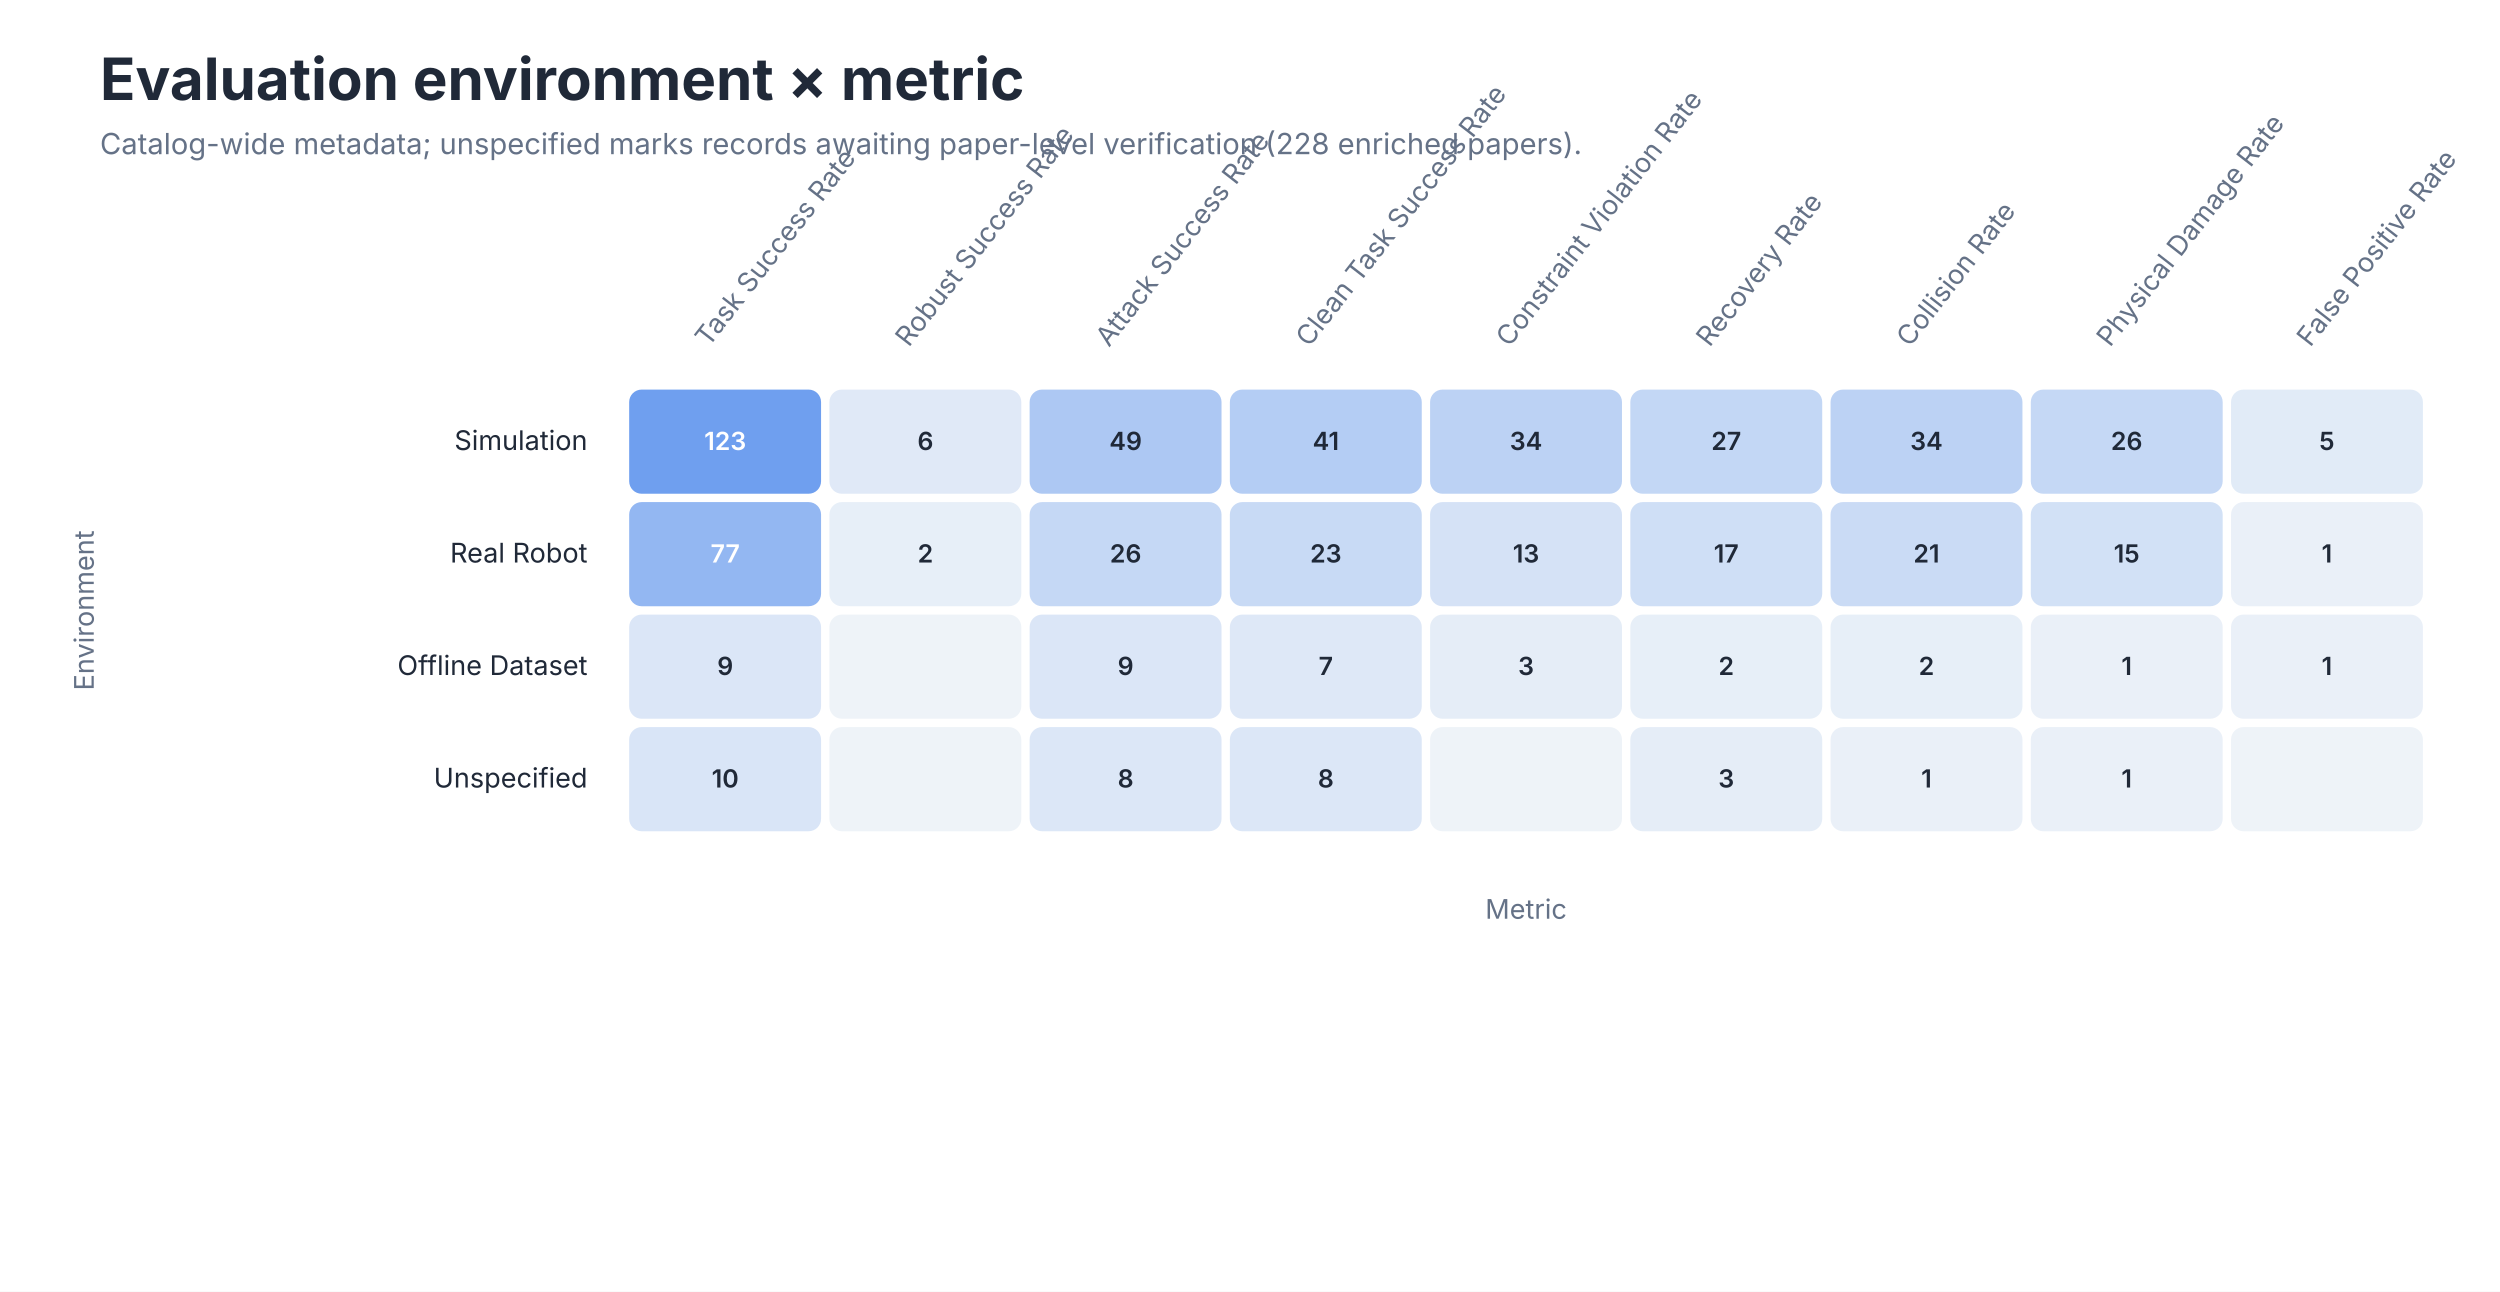
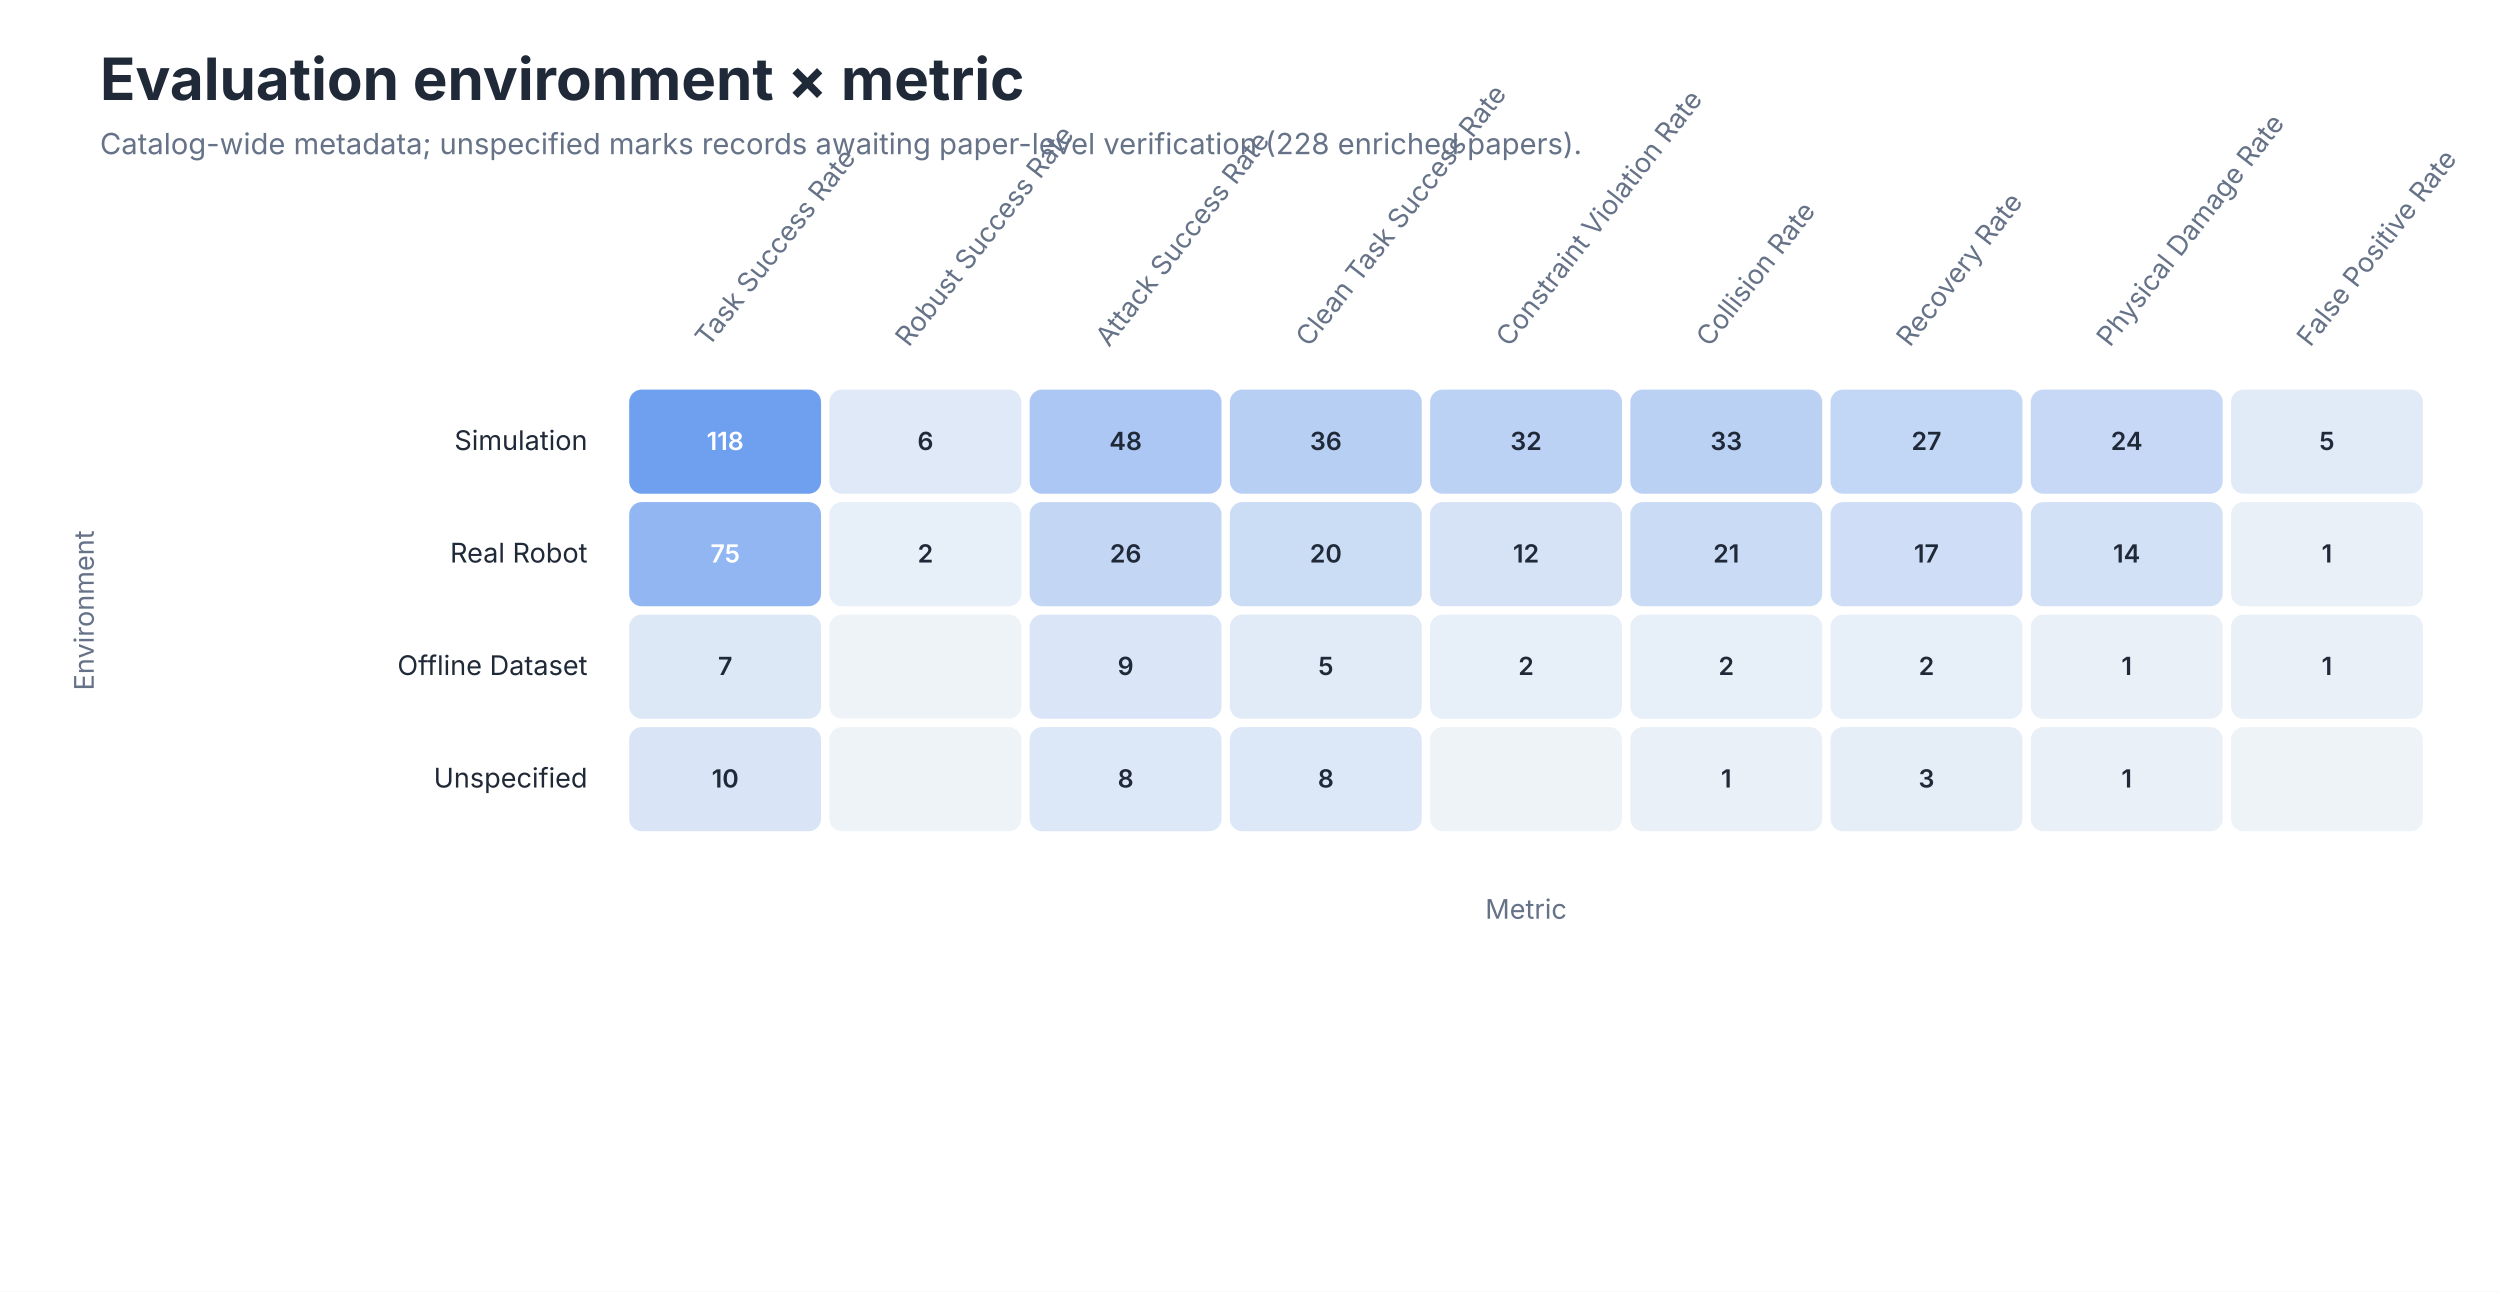
<svg xmlns="http://www.w3.org/2000/svg" role="img" aria-labelledby="title desc" viewBox="0 0 1200 620">
  <style>
text { font-family: -apple-system, BlinkMacSystemFont, 'Segoe UI', sans-serif; }
.title { font-size: 28px; font-weight: 650; fill: #202938; }
.subtitle { font-size: 14px; fill: #657287; }
.axis { font-size: 13px; fill: #657287; }
.label { font-size: 13px; fill: #202938; }
.small { font-size: 11px; fill: #657287; }
</style>
  <rect width="1200" height="620" fill="#FFFFFF" />
  <text class="title" x="48" y="48">Evaluation environment × metric</text>
  <text class="subtitle" x="48" y="74">Catalog-wide metadata; unspecified marks records awaiting paper-level verification (228 enriched papers).</text>
  <text class="axis" text-anchor="start" transform="translate(340.1 167) rotate(-52)">Task Success Rate</text>
  <text class="axis" text-anchor="start" transform="translate(436.2 167) rotate(-52)">Robust Success Rate</text>
  <text class="axis" text-anchor="start" transform="translate(532.3 167) rotate(-52)">Attack Success Rate</text>
  <text class="axis" text-anchor="start" transform="translate(628.4 167) rotate(-52)">Clean Task Success Rate</text>
  <text class="axis" text-anchor="start" transform="translate(724.5 167) rotate(-52)">Constraint Violation Rate</text>
-   <text class="axis" text-anchor="start" transform="translate(820.6 167) rotate(-52)">Recovery Rate</text>
-   <text class="axis" text-anchor="start" transform="translate(916.7 167) rotate(-52)">Collision Rate</text>
+   <text class="axis" text-anchor="start" transform="translate(820.6 167) rotate(-52)">Collision Rate</text>
+   <text class="axis" text-anchor="start" transform="translate(916.7 167) rotate(-52)">Recovery Rate</text>
  <text class="axis" text-anchor="start" transform="translate(1012.8 167) rotate(-52)">Physical Damage Rate</text>
  <text class="axis" text-anchor="start" transform="translate(1108.9 167) rotate(-52)">False Positive Rate</text>
  <text class="label" x="282" y="216.0" text-anchor="end">Simulation</text>
  <rect x="302.0" y="187" width="92.111" height="50" rx="6" fill="#6F9FEF" />
-   <text x="348.1" y="216.0" text-anchor="middle" font-size="12" font-weight="600" fill="#FFFFFF">123</text>
-   <rect x="398.111" y="187" width="92.111" height="50" rx="6" fill="#E0E9F7" />
+   <text x="348.1" y="216.0" text-anchor="middle" font-size="12" font-weight="600" fill="#FFFFFF">118</text>
+   <rect x="398.111" y="187" width="92.111" height="50" rx="6" fill="#DFE9F7" />
  <text x="444.2" y="216.0" text-anchor="middle" font-size="12" font-weight="600" fill="#202938">6</text>
-   <rect x="494.222" y="187" width="92.111" height="50" rx="6" fill="#ADC8F3" />
-   <text x="540.3" y="216.0" text-anchor="middle" font-size="12" font-weight="600" fill="#202938">49</text>
-   <rect x="590.333" y="187" width="92.111" height="50" rx="6" fill="#B4CDF4" />
-   <text x="636.4" y="216.0" text-anchor="middle" font-size="12" font-weight="600" fill="#202938">41</text>
+   <rect x="494.222" y="187" width="92.111" height="50" rx="6" fill="#ACC7F3" />
+   <text x="540.3" y="216.0" text-anchor="middle" font-size="12" font-weight="600" fill="#202938">48</text>
+   <rect x="590.333" y="187" width="92.111" height="50" rx="6" fill="#B8CFF4" />
+   <text x="636.4" y="216.0" text-anchor="middle" font-size="12" font-weight="600" fill="#202938">36</text>
  <rect x="686.444" y="187" width="92.111" height="50" rx="6" fill="#BCD2F4" />
-   <text x="732.5" y="216.0" text-anchor="middle" font-size="12" font-weight="600" fill="#202938">34</text>
-   <rect x="782.556" y="187" width="92.111" height="50" rx="6" fill="#C3D7F5" />
-   <text x="828.6" y="216.0" text-anchor="middle" font-size="12" font-weight="600" fill="#202938">27</text>
-   <rect x="878.667" y="187" width="92.111" height="50" rx="6" fill="#BCD2F4" />
-   <text x="924.7" y="216.0" text-anchor="middle" font-size="12" font-weight="600" fill="#202938">34</text>
-   <rect x="974.778" y="187" width="92.111" height="50" rx="6" fill="#C5D8F5" />
-   <text x="1020.8" y="216.0" text-anchor="middle" font-size="12" font-weight="600" fill="#202938">26</text>
-   <rect x="1070.889" y="187" width="92.111" height="50" rx="6" fill="#E1EBF7" />
+   <text x="732.5" y="216.0" text-anchor="middle" font-size="12" font-weight="600" fill="#202938">32</text>
+   <rect x="782.556" y="187" width="92.111" height="50" rx="6" fill="#BBD1F4" />
+   <text x="828.6" y="216.0" text-anchor="middle" font-size="12" font-weight="600" fill="#202938">33</text>
+   <rect x="878.667" y="187" width="92.111" height="50" rx="6" fill="#C2D6F5" />
+   <text x="924.7" y="216.0" text-anchor="middle" font-size="12" font-weight="600" fill="#202938">27</text>
+   <rect x="974.778" y="187" width="92.111" height="50" rx="6" fill="#C6D8F5" />
+   <text x="1020.8" y="216.0" text-anchor="middle" font-size="12" font-weight="600" fill="#202938">24</text>
+   <rect x="1070.889" y="187" width="92.111" height="50" rx="6" fill="#E1EAF7" />
  <text x="1116.9" y="216.0" text-anchor="middle" font-size="12" font-weight="600" fill="#202938">5</text>
  <text class="label" x="282" y="270.0" text-anchor="end">Real Robot</text>
-   <rect x="302.0" y="241" width="92.111" height="50" rx="6" fill="#93B7F2" />
-   <text x="348.1" y="270.0" text-anchor="middle" font-size="12" font-weight="600" fill="#FFFFFF">77</text>
+   <rect x="302.0" y="241" width="92.111" height="50" rx="6" fill="#92B6F2" />
+   <text x="348.1" y="270.0" text-anchor="middle" font-size="12" font-weight="600" fill="#FFFFFF">75</text>
  <rect x="398.111" y="241" width="92.111" height="50" rx="6" fill="#E7EFF8" />
  <text x="444.2" y="270.0" text-anchor="middle" font-size="12" font-weight="600" fill="#202938">2</text>
-   <rect x="494.222" y="241" width="92.111" height="50" rx="6" fill="#C5D8F5" />
+   <rect x="494.222" y="241" width="92.111" height="50" rx="6" fill="#C3D7F5" />
  <text x="540.3" y="270.0" text-anchor="middle" font-size="12" font-weight="600" fill="#202938">26</text>
-   <rect x="590.333" y="241" width="92.111" height="50" rx="6" fill="#C8DAF5" />
-   <text x="636.4" y="270.0" text-anchor="middle" font-size="12" font-weight="600" fill="#202938">23</text>
-   <rect x="686.444" y="241" width="92.111" height="50" rx="6" fill="#D5E2F6" />
-   <text x="732.5" y="270.0" text-anchor="middle" font-size="12" font-weight="600" fill="#202938">13</text>
-   <rect x="782.556" y="241" width="92.111" height="50" rx="6" fill="#CFDFF6" />
-   <text x="828.6" y="270.0" text-anchor="middle" font-size="12" font-weight="600" fill="#202938">17</text>
-   <rect x="878.667" y="241" width="92.111" height="50" rx="6" fill="#CADBF5" />
-   <text x="924.7" y="270.0" text-anchor="middle" font-size="12" font-weight="600" fill="#202938">21</text>
-   <rect x="974.778" y="241" width="92.111" height="50" rx="6" fill="#D2E1F6" />
-   <text x="1020.8" y="270.0" text-anchor="middle" font-size="12" font-weight="600" fill="#202938">15</text>
+   <rect x="590.333" y="241" width="92.111" height="50" rx="6" fill="#CBDCF5" />
+   <text x="636.4" y="270.0" text-anchor="middle" font-size="12" font-weight="600" fill="#202938">20</text>
+   <rect x="686.444" y="241" width="92.111" height="50" rx="6" fill="#D6E3F6" />
+   <text x="732.5" y="270.0" text-anchor="middle" font-size="12" font-weight="600" fill="#202938">12</text>
+   <rect x="782.556" y="241" width="92.111" height="50" rx="6" fill="#C9DBF5" />
+   <text x="828.6" y="270.0" text-anchor="middle" font-size="12" font-weight="600" fill="#202938">21</text>
+   <rect x="878.667" y="241" width="92.111" height="50" rx="6" fill="#CFDEF6" />
+   <text x="924.7" y="270.0" text-anchor="middle" font-size="12" font-weight="600" fill="#202938">17</text>
+   <rect x="974.778" y="241" width="92.111" height="50" rx="6" fill="#D3E1F6" />
+   <text x="1020.8" y="270.0" text-anchor="middle" font-size="12" font-weight="600" fill="#202938">14</text>
  <rect x="1070.889" y="241" width="92.111" height="50" rx="6" fill="#EAF0F8" />
  <text x="1116.9" y="270.0" text-anchor="middle" font-size="12" font-weight="600" fill="#202938">1</text>
  <text class="label" x="282" y="324.0" text-anchor="end">Offline Dataset</text>
-   <rect x="302.0" y="295" width="92.111" height="50" rx="6" fill="#DBE6F7" />
-   <text x="348.1" y="324.0" text-anchor="middle" font-size="12" font-weight="600" fill="#202938">9</text>
+   <rect x="302.0" y="295" width="92.111" height="50" rx="6" fill="#DDE8F7" />
+   <text x="348.1" y="324.0" text-anchor="middle" font-size="12" font-weight="600" fill="#202938">7</text>
  <rect x="398.111" y="295" width="92.111" height="50" rx="6" fill="#EEF3F8" />
  <text x="444.2" y="324.0" text-anchor="middle" font-size="12" font-weight="600" fill="#202938" />
-   <rect x="494.222" y="295" width="92.111" height="50" rx="6" fill="#DBE6F7" />
+   <rect x="494.222" y="295" width="92.111" height="50" rx="6" fill="#DAE6F7" />
  <text x="540.3" y="324.0" text-anchor="middle" font-size="12" font-weight="600" fill="#202938">9</text>
-   <rect x="590.333" y="295" width="92.111" height="50" rx="6" fill="#DEE8F7" />
-   <text x="636.4" y="324.0" text-anchor="middle" font-size="12" font-weight="600" fill="#202938">7</text>
-   <rect x="686.444" y="295" width="92.111" height="50" rx="6" fill="#E5EDF7" />
-   <text x="732.5" y="324.0" text-anchor="middle" font-size="12" font-weight="600" fill="#202938">3</text>
+   <rect x="590.333" y="295" width="92.111" height="50" rx="6" fill="#E1EAF7" />
+   <text x="636.4" y="324.0" text-anchor="middle" font-size="12" font-weight="600" fill="#202938">5</text>
+   <rect x="686.444" y="295" width="92.111" height="50" rx="6" fill="#E7EFF8" />
+   <text x="732.5" y="324.0" text-anchor="middle" font-size="12" font-weight="600" fill="#202938">2</text>
  <rect x="782.556" y="295" width="92.111" height="50" rx="6" fill="#E7EFF8" />
  <text x="828.6" y="324.0" text-anchor="middle" font-size="12" font-weight="600" fill="#202938">2</text>
  <rect x="878.667" y="295" width="92.111" height="50" rx="6" fill="#E7EFF8" />
  <text x="924.7" y="324.0" text-anchor="middle" font-size="12" font-weight="600" fill="#202938">2</text>
  <rect x="974.778" y="295" width="92.111" height="50" rx="6" fill="#EAF0F8" />
  <text x="1020.8" y="324.0" text-anchor="middle" font-size="12" font-weight="600" fill="#202938">1</text>
  <rect x="1070.889" y="295" width="92.111" height="50" rx="6" fill="#EAF0F8" />
  <text x="1116.9" y="324.0" text-anchor="middle" font-size="12" font-weight="600" fill="#202938">1</text>
  <text class="label" x="282" y="378.0" text-anchor="end">Unspecified</text>
-   <rect x="302.0" y="349" width="92.111" height="50" rx="6" fill="#D9E5F7" />
+   <rect x="302.0" y="349" width="92.111" height="50" rx="6" fill="#D9E5F6" />
  <text x="348.1" y="378.0" text-anchor="middle" font-size="12" font-weight="600" fill="#202938">10</text>
  <rect x="398.111" y="349" width="92.111" height="50" rx="6" fill="#EEF3F8" />
  <text x="444.2" y="378.0" text-anchor="middle" font-size="12" font-weight="600" fill="#202938" />
  <rect x="494.222" y="349" width="92.111" height="50" rx="6" fill="#DCE7F7" />
  <text x="540.3" y="378.0" text-anchor="middle" font-size="12" font-weight="600" fill="#202938">8</text>
  <rect x="590.333" y="349" width="92.111" height="50" rx="6" fill="#DCE7F7" />
  <text x="636.4" y="378.0" text-anchor="middle" font-size="12" font-weight="600" fill="#202938">8</text>
  <rect x="686.444" y="349" width="92.111" height="50" rx="6" fill="#EEF3F8" />
  <text x="732.5" y="378.0" text-anchor="middle" font-size="12" font-weight="600" fill="#202938" />
-   <rect x="782.556" y="349" width="92.111" height="50" rx="6" fill="#E5EDF7" />
-   <text x="828.6" y="378.0" text-anchor="middle" font-size="12" font-weight="600" fill="#202938">3</text>
-   <rect x="878.667" y="349" width="92.111" height="50" rx="6" fill="#EAF0F8" />
-   <text x="924.7" y="378.0" text-anchor="middle" font-size="12" font-weight="600" fill="#202938">1</text>
+   <rect x="782.556" y="349" width="92.111" height="50" rx="6" fill="#EAF0F8" />
+   <text x="828.6" y="378.0" text-anchor="middle" font-size="12" font-weight="600" fill="#202938">1</text>
+   <rect x="878.667" y="349" width="92.111" height="50" rx="6" fill="#E5EDF7" />
+   <text x="924.7" y="378.0" text-anchor="middle" font-size="12" font-weight="600" fill="#202938">3</text>
  <rect x="974.778" y="349" width="92.111" height="50" rx="6" fill="#EAF0F8" />
  <text x="1020.8" y="378.0" text-anchor="middle" font-size="12" font-weight="600" fill="#202938">1</text>
  <rect x="1070.889" y="349" width="92.111" height="50" rx="6" fill="#EEF3F8" />
  <text x="1116.9" y="378.0" text-anchor="middle" font-size="12" font-weight="600" fill="#202938" />
  <text class="axis" x="732.5" y="441" text-anchor="middle">Metric</text>
  <text class="axis" transform="translate(45 293.0) rotate(-90)" text-anchor="middle">Environment</text>
</svg>
